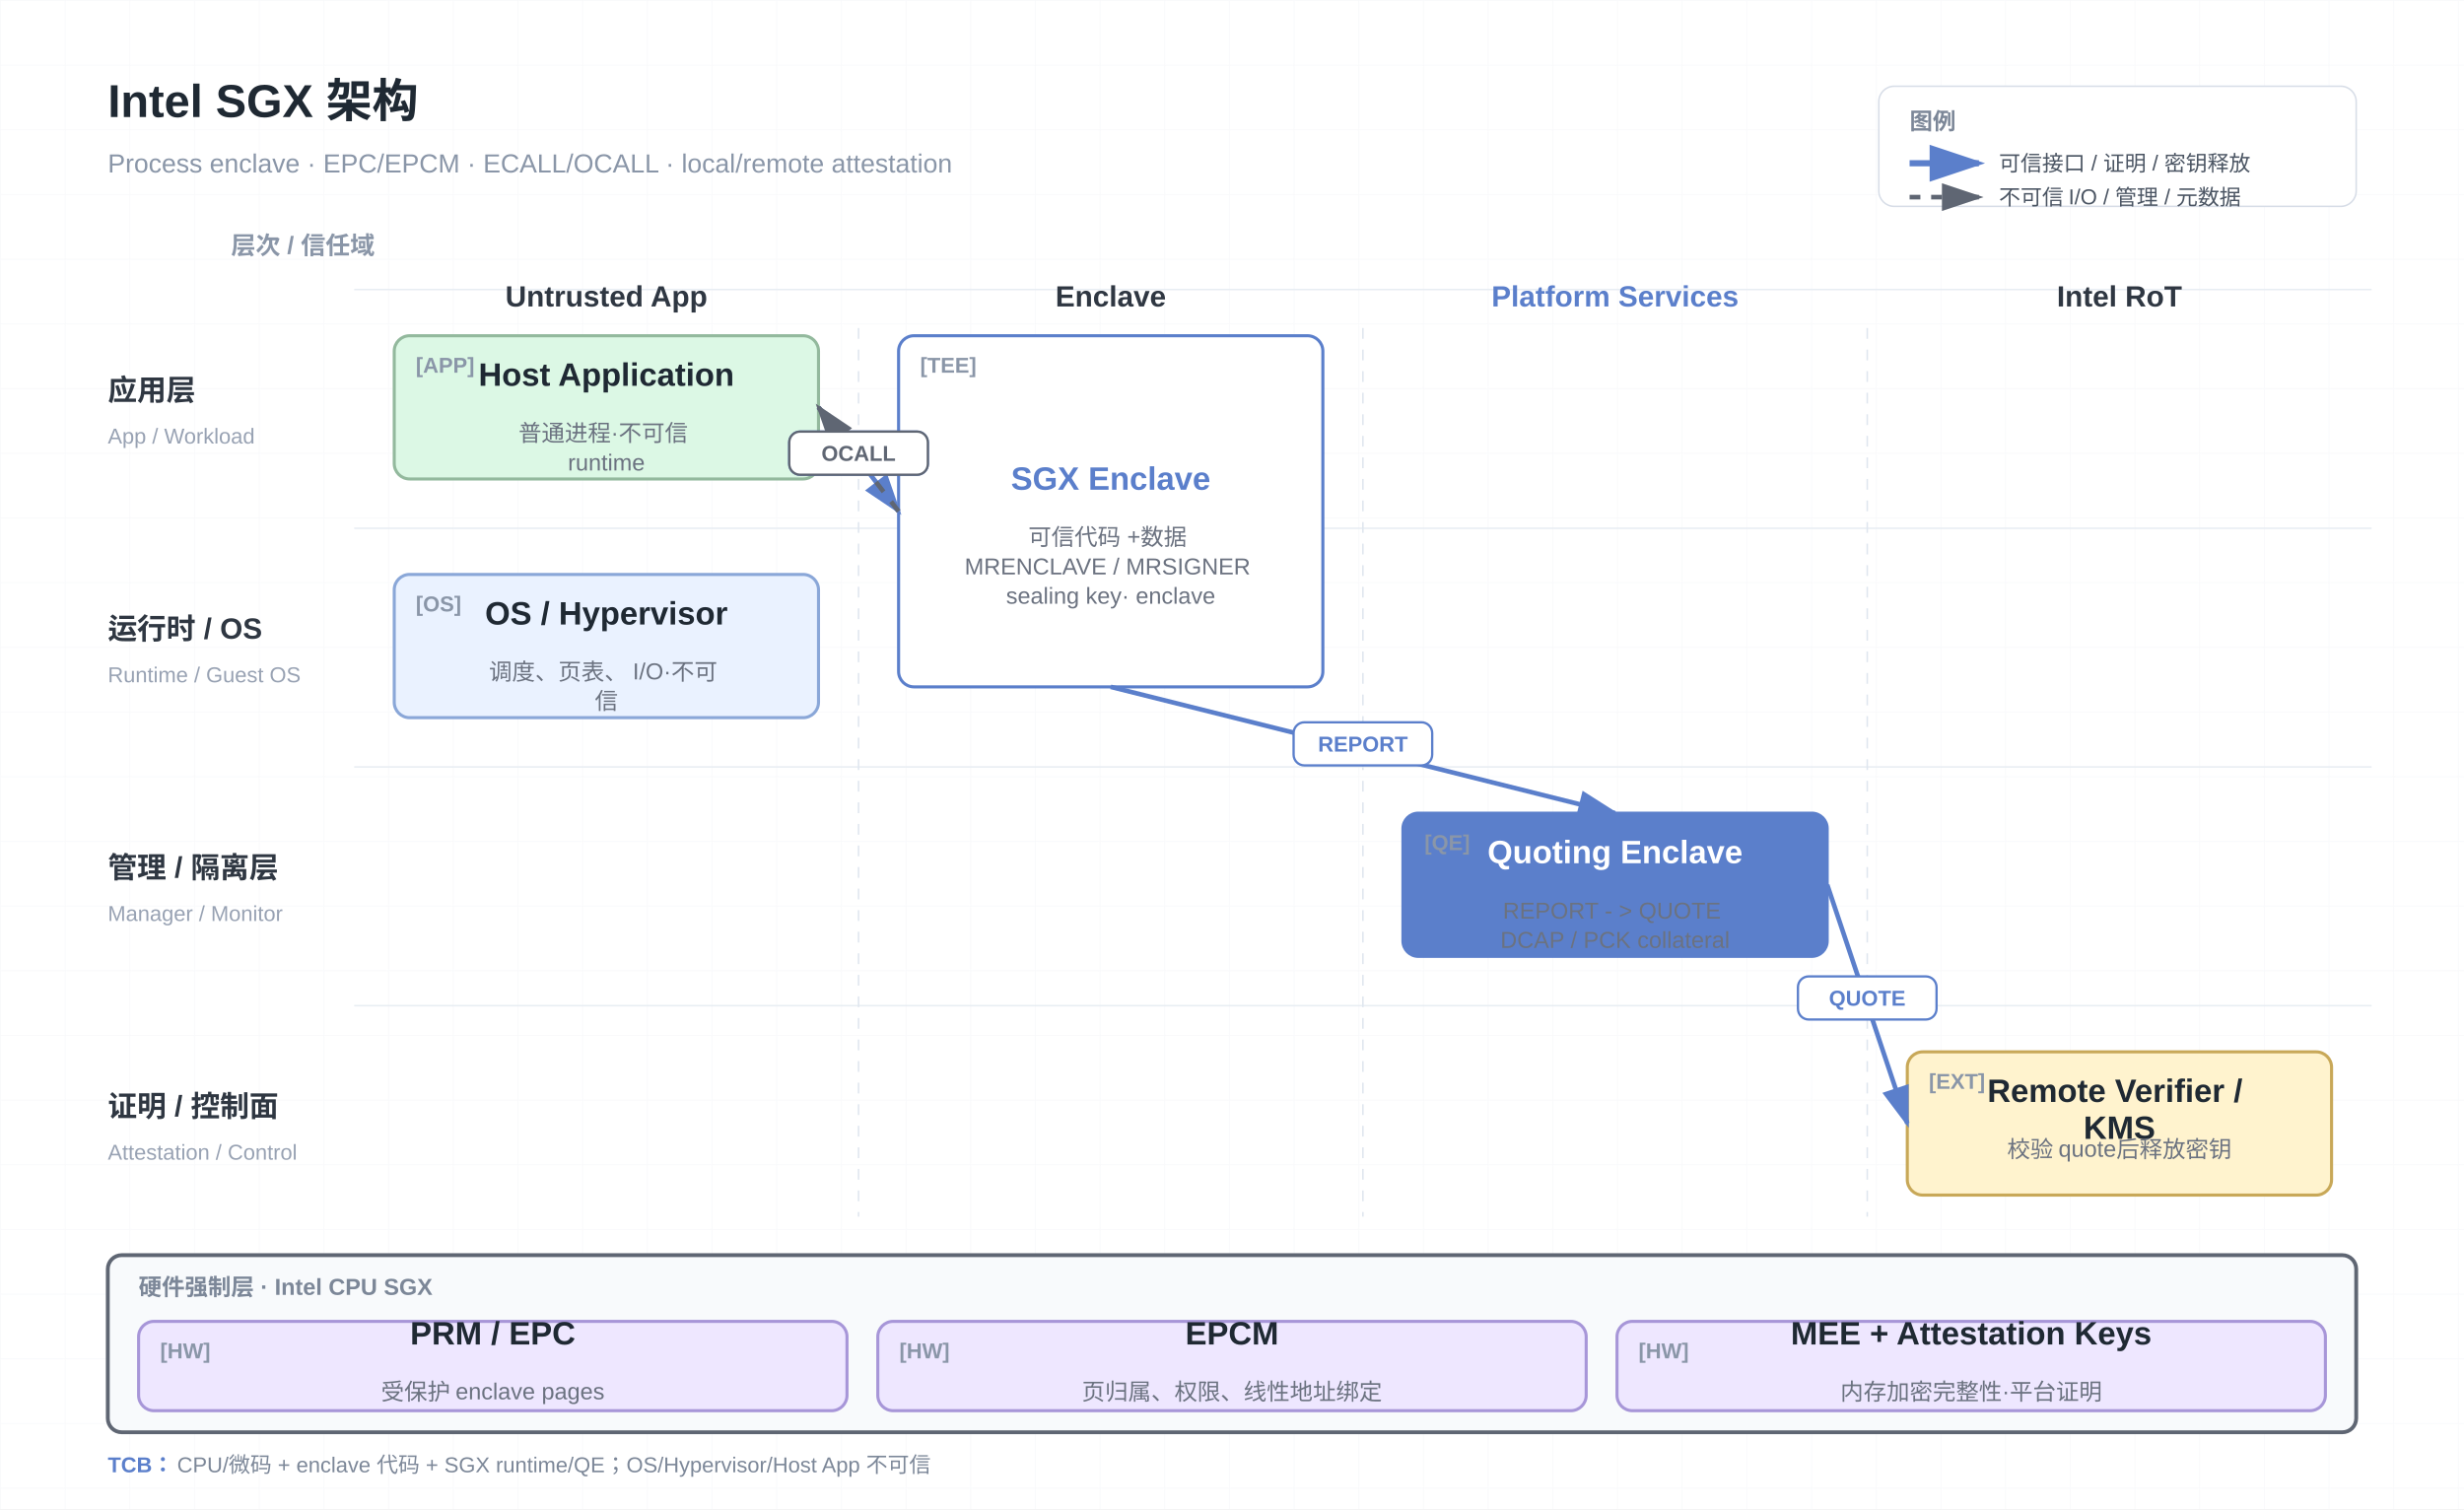
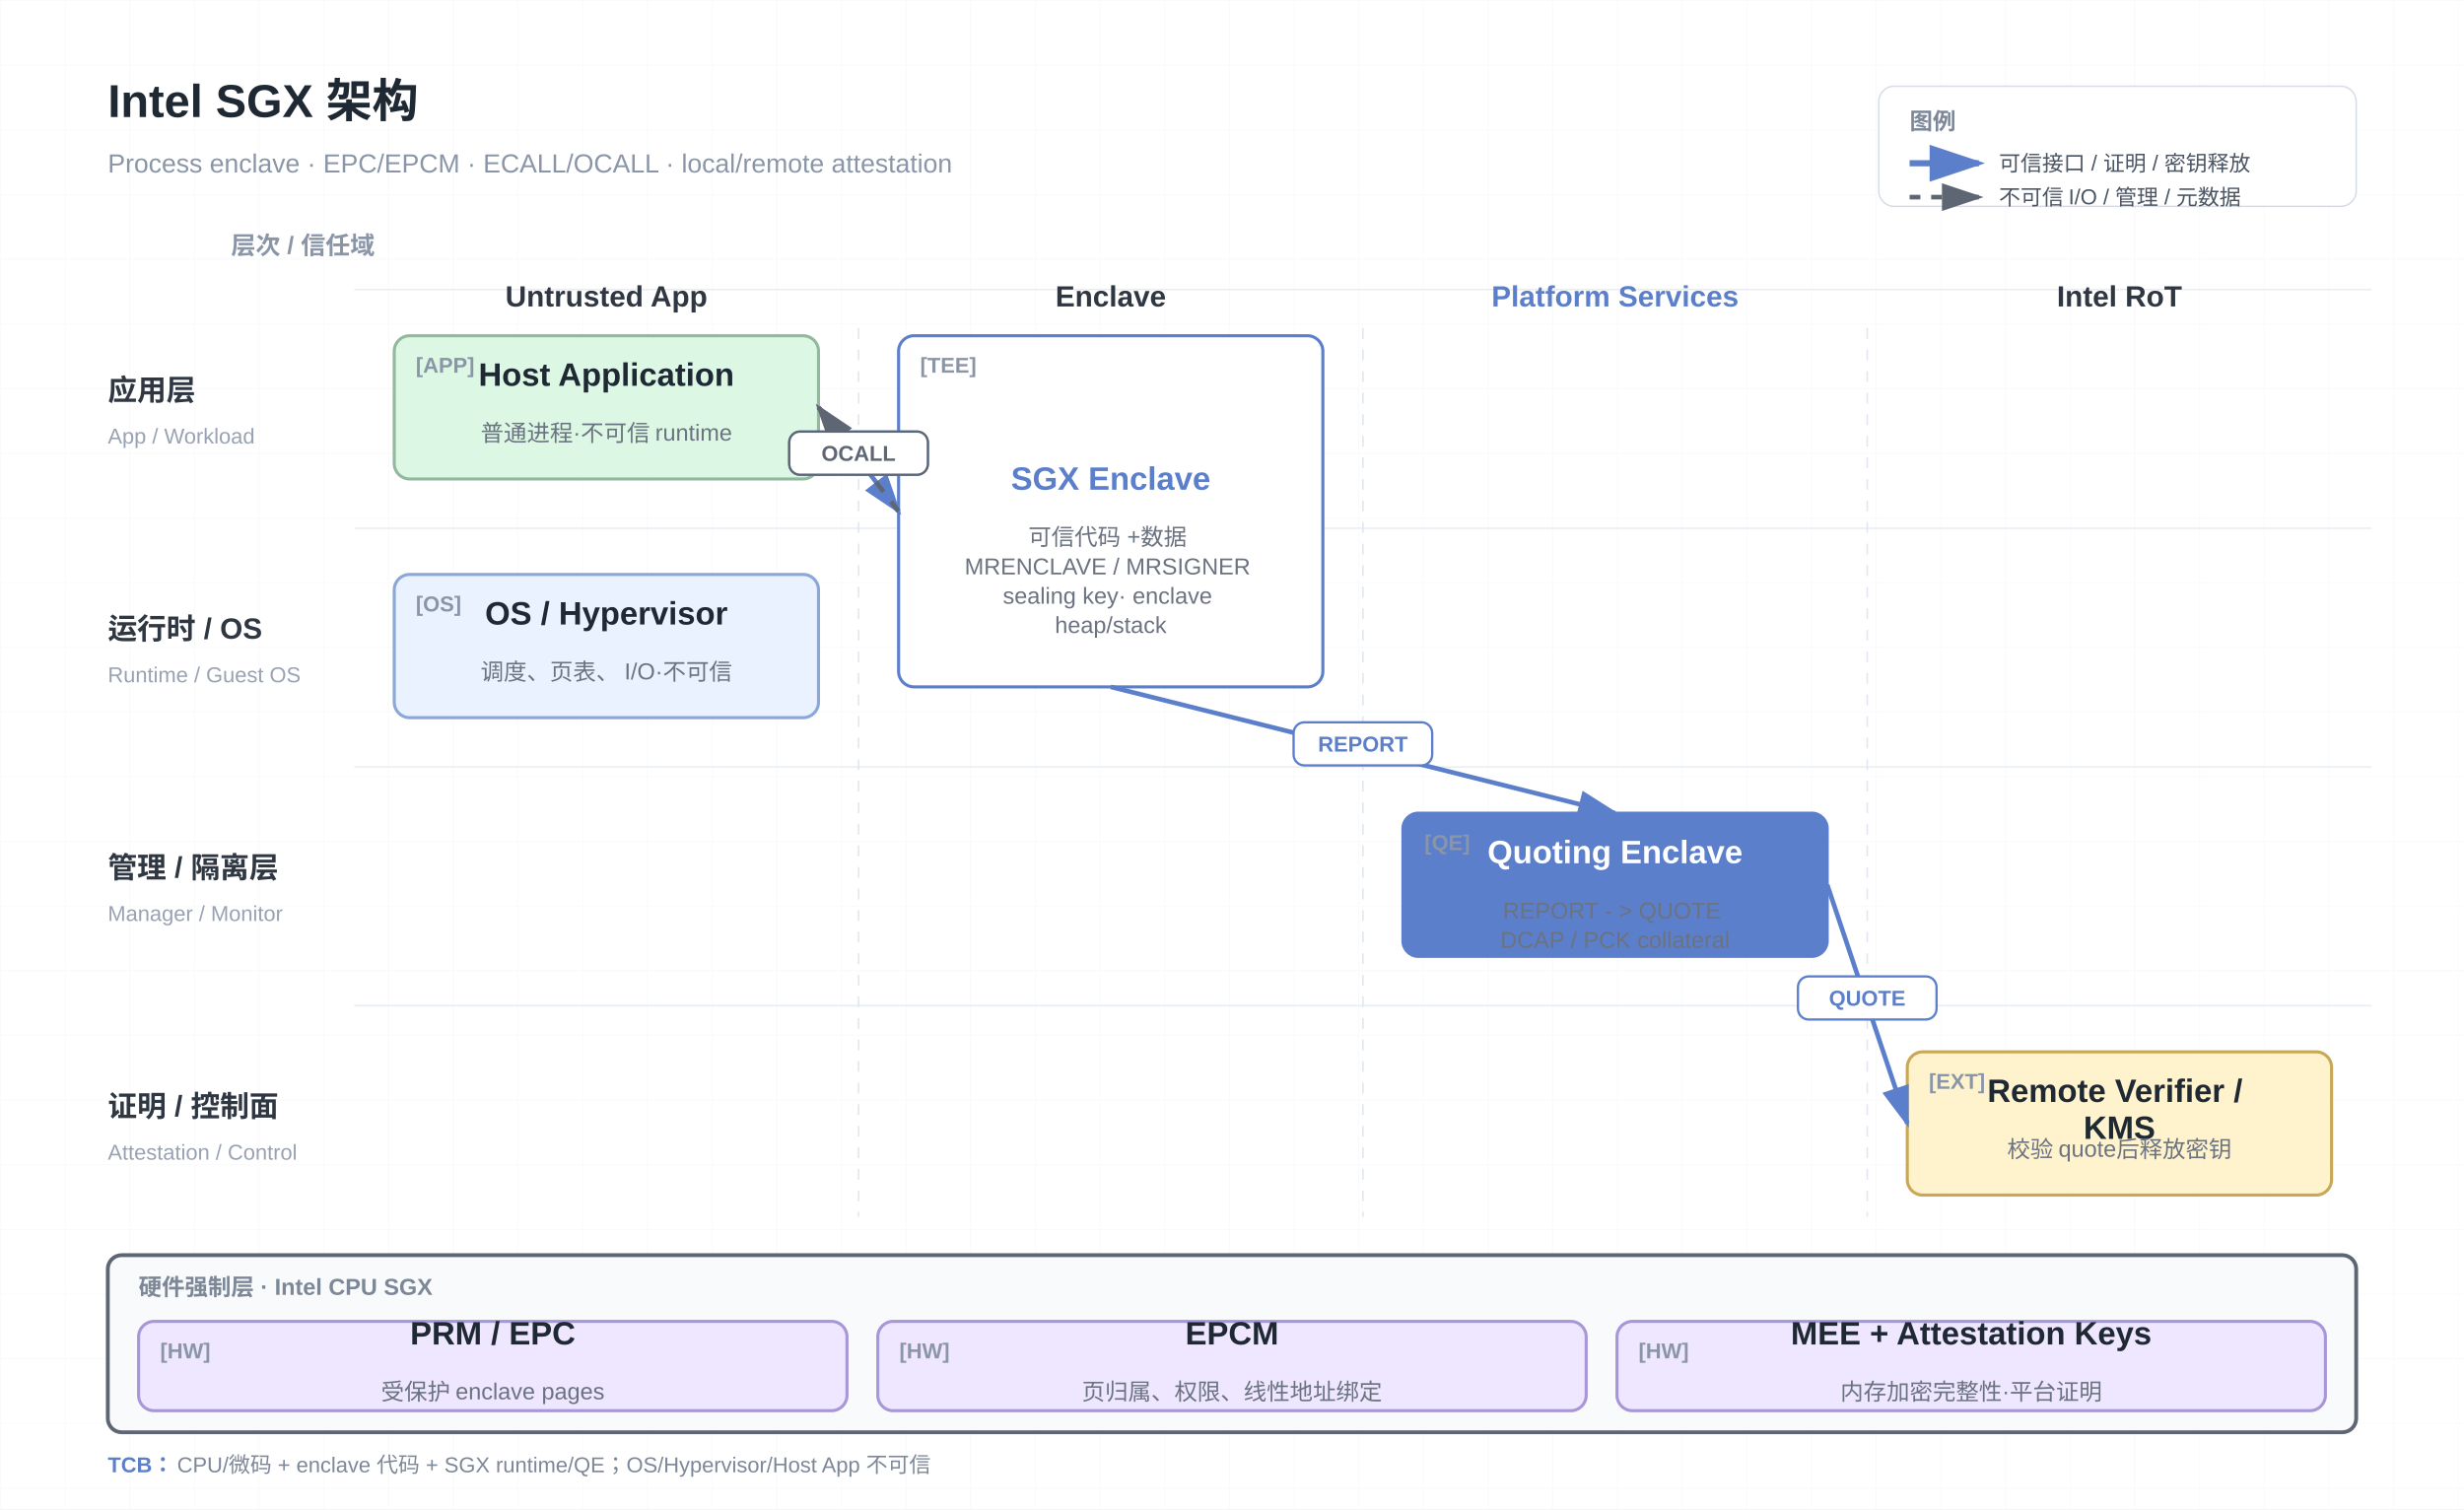
<svg xmlns="http://www.w3.org/2000/svg" width="1600" height="980" viewBox="0 0 1600 980">
  <defs>
    <marker id="arrowBlue" markerWidth="10" markerHeight="10" refX="8" refY="3" orient="auto" markerUnits="strokeWidth">
      <path d="M0,0 L0,6 L9,3 z" fill="#5b7fcb" />
    </marker>
    <marker id="arrowGray" markerWidth="10" markerHeight="10" refX="8" refY="3" orient="auto" markerUnits="strokeWidth">
      <path d="M0,0 L0,6 L9,3 z" fill="#5f6673" />
    </marker>
    <pattern id="grid" width="42" height="42" patternUnits="userSpaceOnUse">
      <path d="M42 0H0V42" fill="none" stroke="#f2f4f7" stroke-width="1" />
    </pattern>
  </defs>
  <rect width="1600" height="980" fill="#ffffff" />
  <rect width="1600" height="980" fill="url(#grid)" opacity="0.55" />
  <style>text{font-family:-apple-system,BlinkMacSystemFont,'Segoe UI','PingFang SC','Microsoft YaHei',Arial,sans-serif;}</style>
  <text x="70" y="76" font-size="30" font-weight="800" fill="#1f2933">Intel SGX 架构</text>
  <text x="70" y="112" font-size="17" fill="#8a96a8">Process enclave · EPC/EPCM · ECALL/OCALL · local/remote attestation</text>
  <rect x="1220" y="56" width="310" height="78" rx="10" fill="#ffffff" stroke="#d7dde7" />
  <text x="1240" y="84" font-size="15" fill="#7c8798" font-weight="700">图例</text>
  <line x1="1240" y1="106" x2="1285" y2="106" stroke="#5b7fcb" stroke-width="4" marker-end="url(#arrowBlue)" />
  <text x="1298" y="111" font-size="14" fill="#4b5563">可信接口 / 证明 / 密钥释放</text>
  <line x1="1240" y1="128" x2="1285" y2="128" stroke="#5f6673" stroke-width="3" stroke-dasharray="7 7" marker-end="url(#arrowGray)" />
  <text x="1298" y="133" font-size="14" fill="#4b5563">不可信 I/O / 管理 / 元数据</text>
  <text x="150" y="165" font-size="16" fill="#8a96a8" font-weight="700">层次 / 信任域</text>
  <line x1="230" y1="188" x2="1540" y2="188" stroke="#e8edf3" />
  <text x="70" y="260" text-anchor="start" font-size="19" font-weight="800" fill="#2f3742">
    <tspan x="70" dy="0">应用层</tspan>
  </text>
  <text x="70" y="288" text-anchor="start" font-size="14" font-weight="500" fill="#98a2b3">
    <tspan x="70" dy="0">App / Workload</tspan>
  </text>
  <line x1="230" y1="343" x2="1540" y2="343" stroke="#e8edf3" />
  <text x="70" y="415" text-anchor="start" font-size="19" font-weight="800" fill="#2f3742">
    <tspan x="70" dy="0">运行时 / OS</tspan>
  </text>
  <text x="70" y="443" text-anchor="start" font-size="14" font-weight="500" fill="#98a2b3">
    <tspan x="70" dy="0">Runtime / Guest OS</tspan>
  </text>
  <line x1="230" y1="498" x2="1540" y2="498" stroke="#e8edf3" />
  <text x="70" y="570" text-anchor="start" font-size="19" font-weight="800" fill="#2f3742">
    <tspan x="70" dy="0">管理 / 隔离层</tspan>
  </text>
  <text x="70" y="598" text-anchor="start" font-size="14" font-weight="500" fill="#98a2b3">
    <tspan x="70" dy="0">Manager / Monitor</tspan>
  </text>
  <line x1="230" y1="653" x2="1540" y2="653" stroke="#e8edf3" />
  <text x="70" y="725" text-anchor="start" font-size="19" font-weight="800" fill="#2f3742">
    <tspan x="70" dy="0">证明 / 控制面</tspan>
  </text>
  <text x="70" y="753" text-anchor="start" font-size="14" font-weight="500" fill="#98a2b3">
    <tspan x="70" dy="0">Attestation / Control</tspan>
  </text>
  <text x="393.75" y="199" text-anchor="middle" font-size="19" font-weight="800" fill="#2f3742">Untrusted App</text>
  <text x="721.25" y="199" text-anchor="middle" font-size="19" font-weight="800" fill="#2f3742">Enclave</text>
  <line x1="557.5" y1="213" x2="557.5" y2="790" stroke="#dfe6ef" stroke-width="1" stroke-dasharray="7 7" />
  <text x="1048.75" y="199" text-anchor="middle" font-size="19" font-weight="800" fill="#5b7fcb">Platform Services</text>
  <line x1="885.0" y1="213" x2="885.0" y2="790" stroke="#dfe6ef" stroke-width="1" stroke-dasharray="7 7" />
  <text x="1376.25" y="199" text-anchor="middle" font-size="19" font-weight="800" fill="#2f3742">Intel RoT</text>
  <line x1="1212.5" y1="213" x2="1212.5" y2="790" stroke="#dfe6ef" stroke-width="1" stroke-dasharray="7 7" />
  <rect x="256.0" y="218" width="275.5" height="93" rx="10" fill="#dcf8e5" stroke="#93b99d" stroke-width="2" />
  <text x="270.0" y="242" font-size="14" fill="#8a96a8" font-weight="600">[APP]</text>
  <text x="393.75" y="250.5" text-anchor="middle" font-size="21" font-weight="700" fill="#1f2933">
    <tspan x="393.75" dy="0">Host Application</tspan>
  </text>
  <text x="393.75" y="286.5" text-anchor="middle" font-size="15" font-weight="500" fill="#6b7280">
-     <tspan x="393.75" dy="0">普通进程·不可信</tspan>
-     <tspan x="393.75" dy="19">runtime</tspan>
+     <tspan x="393.75" dy="0">普通进程·不可信 runtime</tspan>
  </text>
  <rect x="256.0" y="373" width="275.5" height="93" rx="10" fill="#eaf2ff" stroke="#8aa7d8" stroke-width="2" />
  <text x="270.0" y="397" font-size="14" fill="#8a96a8" font-weight="600">[OS]</text>
  <text x="393.75" y="405.5" text-anchor="middle" font-size="21" font-weight="700" fill="#1f2933">
    <tspan x="393.75" dy="0">OS / Hypervisor</tspan>
  </text>
  <text x="393.75" y="441.5" text-anchor="middle" font-size="15" font-weight="500" fill="#6b7280">
-     <tspan x="393.75" dy="0">调度、页表、 I/O·不可</tspan>
-     <tspan x="393.75" dy="19">信</tspan>
+     <tspan x="393.75" dy="0">调度、页表、 I/O·不可信</tspan>
  </text>
  <rect x="583.5" y="218" width="275.5" height="228" rx="10" fill="#ffffff" stroke="#5b7fcb" stroke-width="2" />
  <text x="597.5" y="242" font-size="14" fill="#8a96a8" font-weight="600">[TEE]</text>
  <text x="721.25" y="318.0" text-anchor="middle" font-size="21" font-weight="700" fill="#5b7fcb">
    <tspan x="721.25" dy="0">SGX Enclave</tspan>
  </text>
  <text x="721.25" y="354.0" text-anchor="middle" font-size="15" font-weight="500" fill="#6b7280">
    <tspan x="721.25" dy="0">可信代码 +数据</tspan>
    <tspan x="721.25" dy="19">MRENCLAVE / MRSIGNER</tspan>
    <tspan x="721.25" dy="19">sealing key· enclave</tspan>
+     <tspan x="721.25" dy="19">heap/stack</tspan>
  </text>
  <rect x="911.0" y="528" width="275.5" height="93" rx="10" fill="#5b7fcb" stroke="#5b7fcb" stroke-width="2" />
  <text x="925.0" y="552" font-size="14" fill="#8a96a8" font-weight="600">[QE]</text>
  <text x="1048.75" y="560.5" text-anchor="middle" font-size="21" font-weight="700" fill="#ffffff">
    <tspan x="1048.75" dy="0">Quoting Enclave</tspan>
  </text>
  <text x="1048.75" y="596.5" text-anchor="middle" font-size="15" font-weight="500" fill="#6b7280">
    <tspan x="1048.75" dy="0">REPORT - &gt; QUOTE</tspan>
    <tspan x="1048.75" dy="19">DCAP / PCK collateral</tspan>
  </text>
  <rect x="1238.5" y="683" width="275.5" height="93" rx="10" fill="#fff3ce" stroke="#c8a858" stroke-width="2" />
  <text x="1252.5" y="707" font-size="14" fill="#8a96a8" font-weight="600">[EXT]</text>
  <text x="1376.25" y="715.5" text-anchor="middle" font-size="21" font-weight="700" fill="#1f2933">
    <tspan x="1376.25" dy="0">Remote Verifier /</tspan>
    <tspan x="1376.25" dy="24">KMS</tspan>
  </text>
  <text x="1376.25" y="751.5" text-anchor="middle" font-size="15" font-weight="500" fill="#6b7280">
    <tspan x="1376.25" dy="0">校验 quote后释放密钥</tspan>
  </text>
  <line x1="531.5" y1="264.5" x2="583.5" y2="332.0" stroke="#5b7fcb" stroke-width="3" marker-end="url(#arrowBlue)" />
  <rect x="512.5" y="280.25" width="90" height="28" rx="7" fill="white" stroke="#5b7fcb" stroke-width="1.5" />
  <text x="557.5" y="299.25" text-anchor="middle" font-size="14" fill="#5b7fcb" font-weight="700">ECALL</text>
  <line x1="583.5" y1="332.0" x2="531.5" y2="264.5" stroke="#5f6673" stroke-width="3" stroke-dasharray="8 8" marker-end="url(#arrowGray)" />
  <rect x="512.5" y="280.25" width="90" height="28" rx="7" fill="white" stroke="#5f6673" stroke-width="1.5" />
  <text x="557.5" y="299.25" text-anchor="middle" font-size="14" fill="#5f6673" font-weight="700">OCALL</text>
  <line x1="721.25" y1="446" x2="1048.75" y2="528" stroke="#5b7fcb" stroke-width="3" marker-end="url(#arrowBlue)" />
  <rect x="840.0" y="469.0" width="90" height="28" rx="7" fill="white" stroke="#5b7fcb" stroke-width="1.5" />
  <text x="885.0" y="488.0" text-anchor="middle" font-size="14" fill="#5b7fcb" font-weight="700">REPORT</text>
  <line x1="1186.5" y1="574.5" x2="1238.5" y2="729.5" stroke="#5b7fcb" stroke-width="3" marker-end="url(#arrowBlue)" />
  <rect x="1167.5" y="634.0" width="90" height="28" rx="7" fill="white" stroke="#5b7fcb" stroke-width="1.5" />
  <text x="1212.5" y="653.0" text-anchor="middle" font-size="14" fill="#5b7fcb" font-weight="700">QUOTE</text>
  <rect x="70" y="815" width="1460" height="115" rx="9" fill="#f8fafc" stroke="#5f6673" stroke-width="2.5" />
  <text x="90" y="841" font-size="15" fill="#7c8798" font-weight="800">硬件强制层 · Intel CPU SGX</text>
  <rect x="90.0" y="858" width="460.0" height="58" rx="10" fill="#eee7ff" stroke="#a796d8" stroke-width="2" />
  <text x="104.0" y="882" font-size="14" fill="#8a96a8" font-weight="600">[HW]</text>
  <text x="320.0" y="873.0" text-anchor="middle" font-size="21" font-weight="700" fill="#1f2933">
    <tspan x="320.0" dy="0">PRM / EPC</tspan>
  </text>
  <text x="320.0" y="909.0" text-anchor="middle" font-size="15" font-weight="500" fill="#6b7280">
    <tspan x="320.0" dy="0">受保护 enclave pages</tspan>
  </text>
  <rect x="570.0" y="858" width="460.0" height="58" rx="10" fill="#eee7ff" stroke="#a796d8" stroke-width="2" />
  <text x="584.0" y="882" font-size="14" fill="#8a96a8" font-weight="600">[HW]</text>
  <text x="800.0" y="873.0" text-anchor="middle" font-size="21" font-weight="700" fill="#1f2933">
    <tspan x="800.0" dy="0">EPCM</tspan>
  </text>
  <text x="800.0" y="909.0" text-anchor="middle" font-size="15" font-weight="500" fill="#6b7280">
    <tspan x="800.0" dy="0">页归属、权限、线性地址绑定</tspan>
  </text>
  <rect x="1050.0" y="858" width="460.0" height="58" rx="10" fill="#eee7ff" stroke="#a796d8" stroke-width="2" />
  <text x="1064.0" y="882" font-size="14" fill="#8a96a8" font-weight="600">[HW]</text>
  <text x="1280.0" y="873.0" text-anchor="middle" font-size="21" font-weight="700" fill="#1f2933">
    <tspan x="1280.0" dy="0">MEE + Attestation Keys</tspan>
  </text>
  <text x="1280.0" y="909.0" text-anchor="middle" font-size="15" font-weight="500" fill="#6b7280">
    <tspan x="1280.0" dy="0">内存加密完整性·平台证明</tspan>
  </text>
  <text x="70" y="956" font-size="14" fill="#5b7fcb" font-weight="800">TCB：</text>
  <text x="115" y="956" font-size="14" fill="#7c8798">CPU/微码 + enclave 代码 + SGX runtime/QE；OS/Hypervisor/Host App 不可信</text>
</svg>
